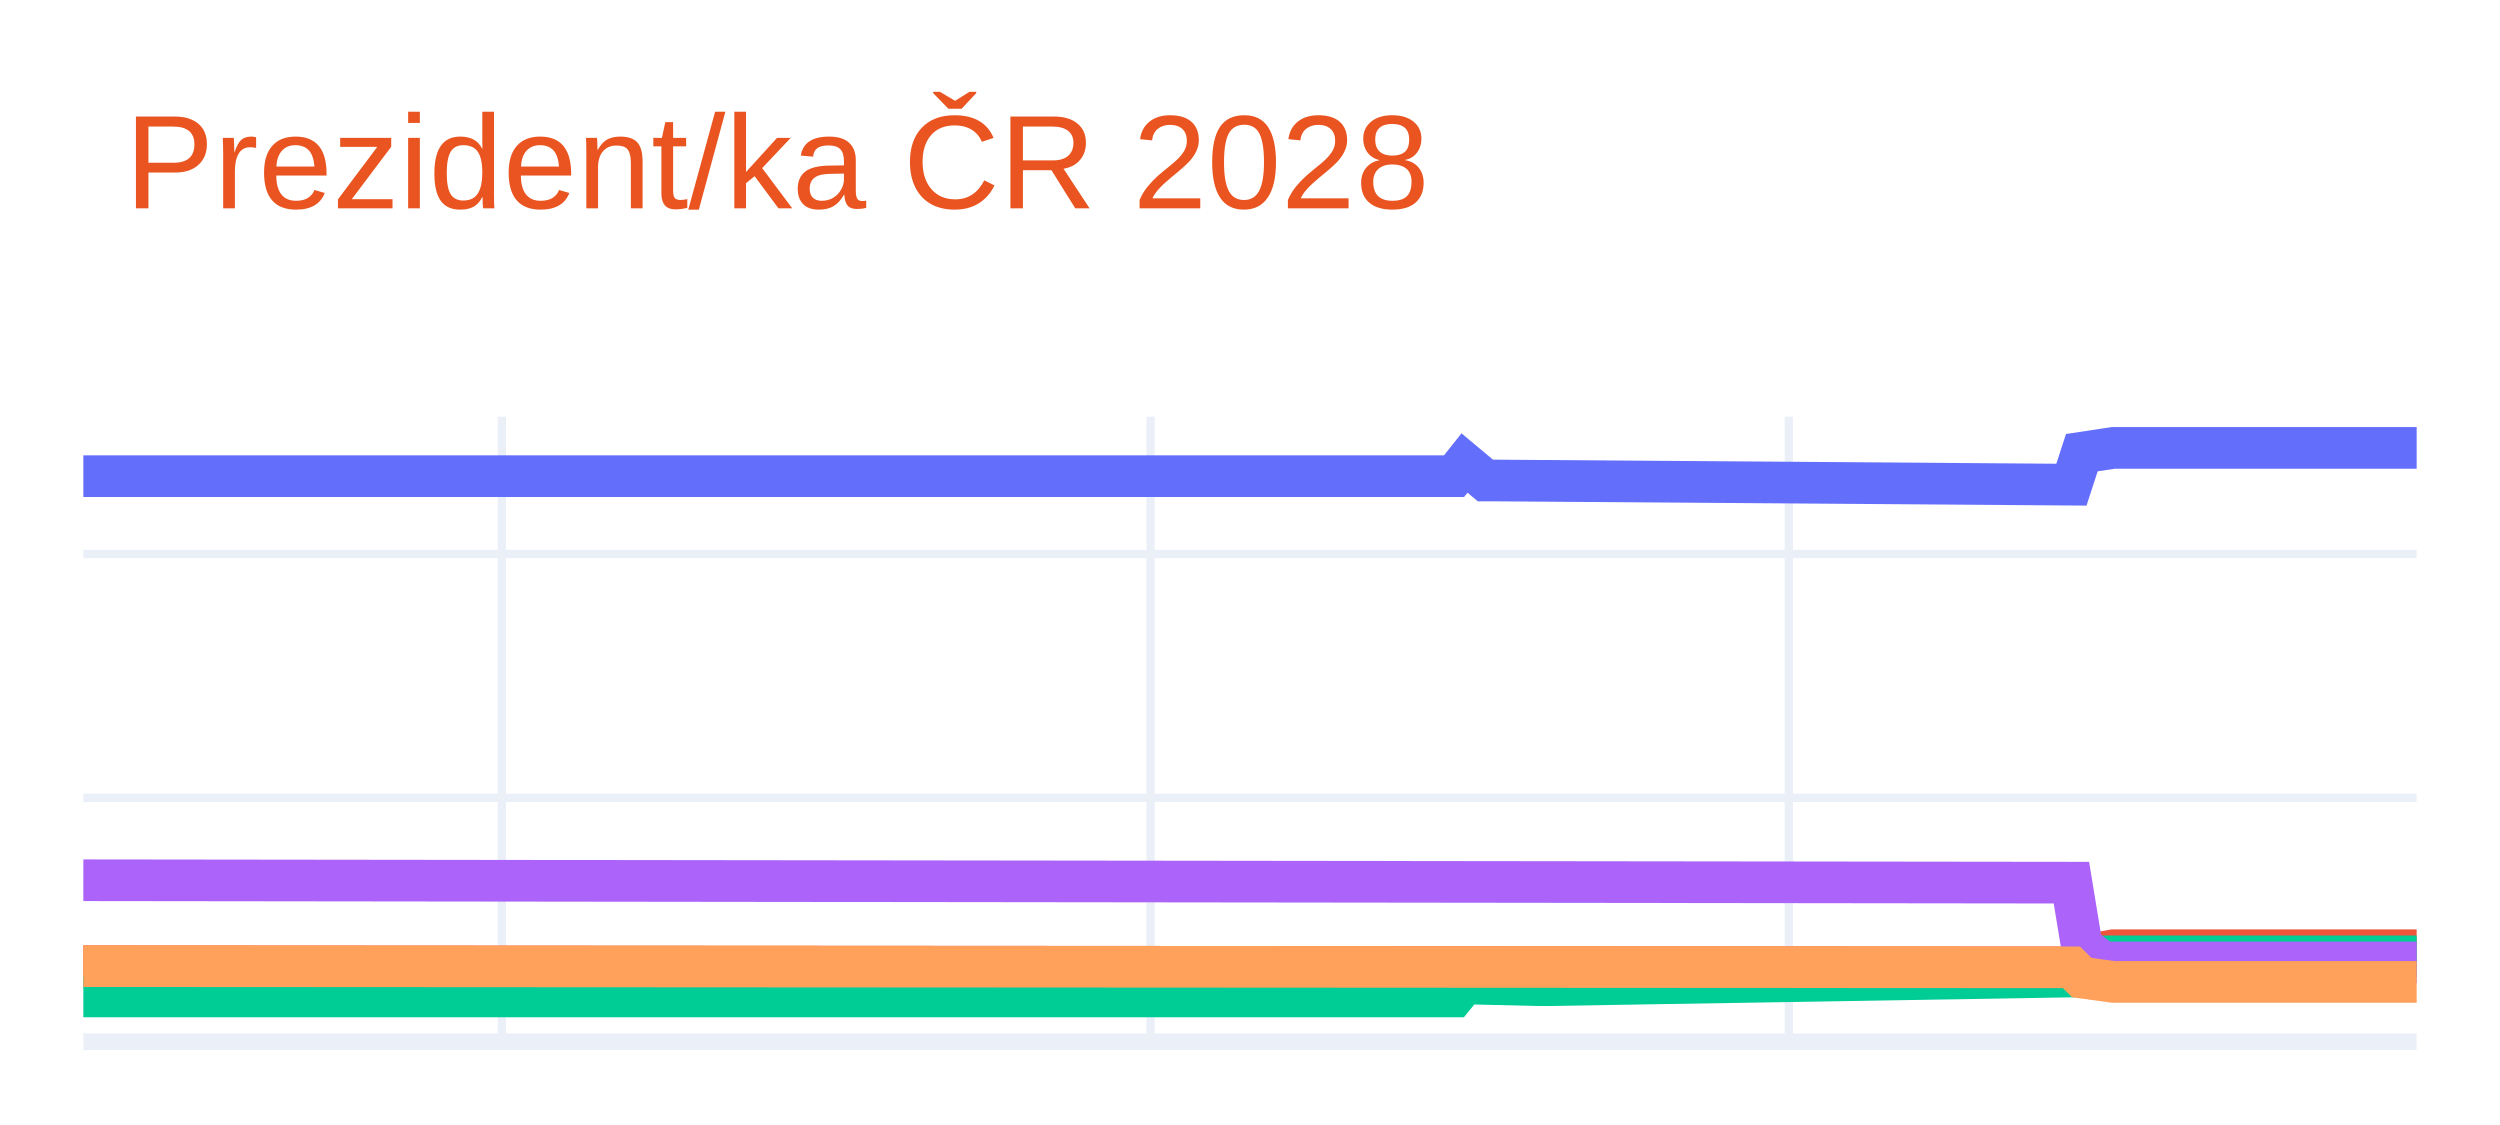
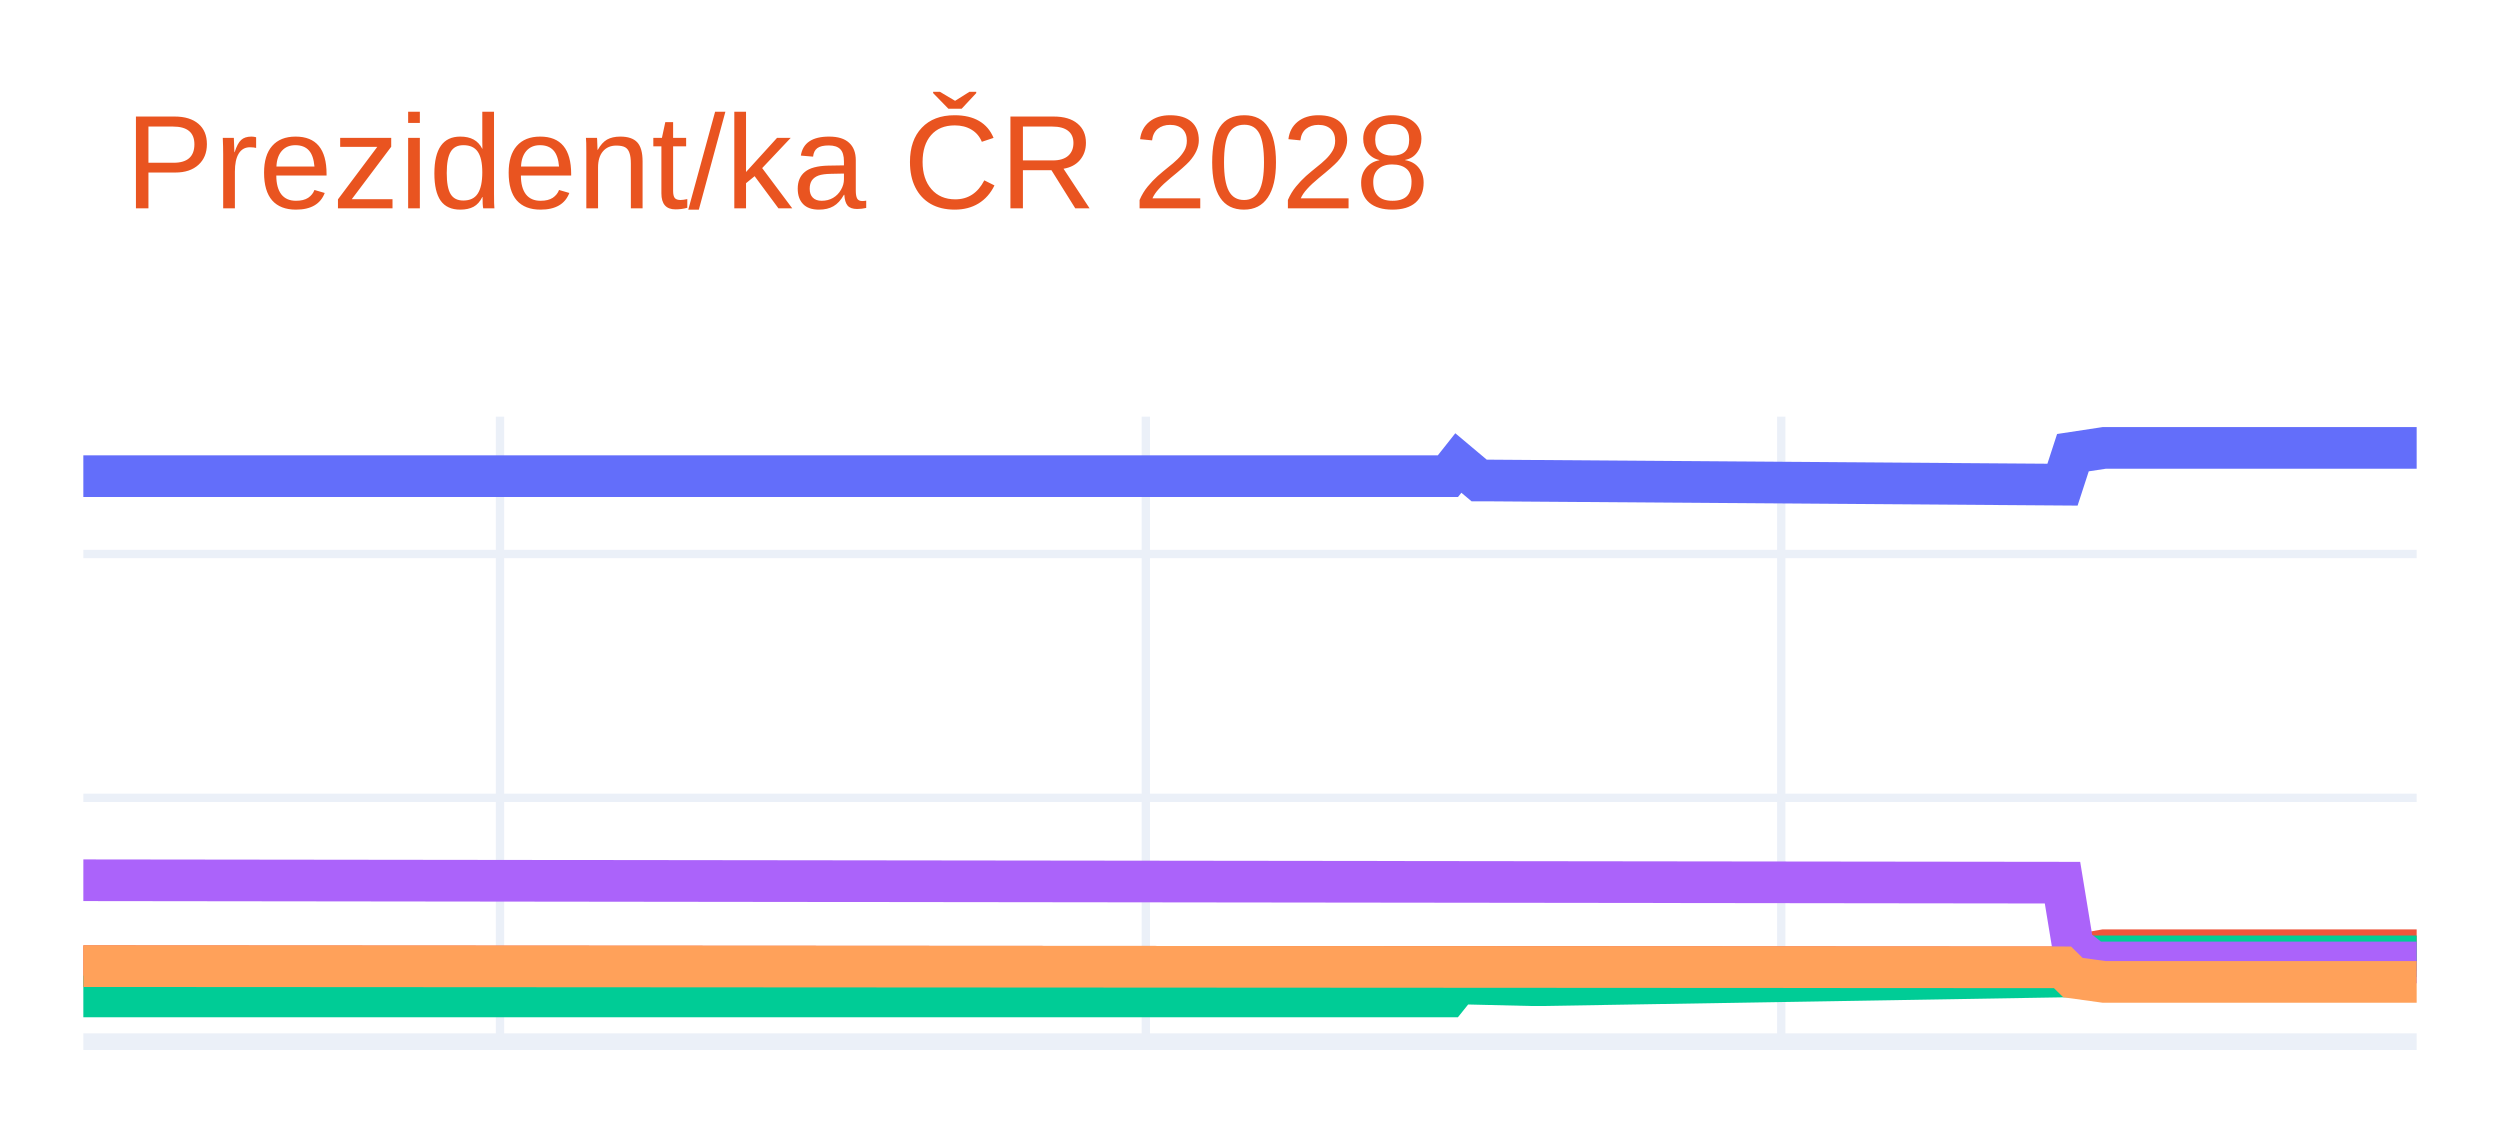
<svg xmlns="http://www.w3.org/2000/svg" class="main-svg" width="300" height="135" style="" viewBox="0 0 300 135">
  <rect x="0" y="0" width="300" height="135" style="fill: rgb(255, 255, 255); fill-opacity: 1;" />
-   <defs id="defs-4d46ac">
+   <defs id="defs-40a318">
    <g class="clips">
-       <clipPath id="clip4d46acxyplot" class="plotclip">
+       <clipPath id="clip40a318xyplot" class="plotclip">
        <rect width="280" height="75" />
      </clipPath>
-       <clipPath class="axesclip" id="clip4d46acx">
+       <clipPath class="axesclip" id="clip40a318x">
        <rect x="10" y="0" width="280" height="135" />
      </clipPath>
-       <clipPath class="axesclip" id="clip4d46acy">
+       <clipPath class="axesclip" id="clip40a318y">
        <rect x="0" y="50" width="300" height="75" />
      </clipPath>
-       <clipPath class="axesclip" id="clip4d46acxy">
+       <clipPath class="axesclip" id="clip40a318xy">
        <rect x="10" y="50" width="280" height="75" />
      </clipPath>
    </g>
    <g class="gradients" />
    <g class="patterns" />
  </defs>
  <g class="bglayer" />
  <g class="layer-below">
    <g class="imagelayer" />
    <g class="shapelayer" />
  </g>
  <g class="cartesianlayer">
    <g class="subplot xy">
      <g class="layer-subplot">
        <g class="shapelayer" />
        <g class="imagelayer" />
      </g>
      <g class="minor-gridlayer">
        <g class="x" />
        <g class="y" />
      </g>
      <g class="gridlayer">
        <g class="x">
-           <path class="xgrid crisp" transform="translate(60.22,0)" d="M0,50v75" style="stroke: rgb(235, 240, 248); stroke-opacity: 1; stroke-width: 1px;" />
-           <path class="xgrid crisp" transform="translate(138.07,0)" d="M0,50v75" style="stroke: rgb(235, 240, 248); stroke-opacity: 1; stroke-width: 1px;" />
-           <path class="xgrid crisp" transform="translate(214.66,0)" d="M0,50v75" style="stroke: rgb(235, 240, 248); stroke-opacity: 1; stroke-width: 1px;" />
+           <path class="xgrid crisp" transform="translate(60,0)" d="M0,50v75" style="stroke: rgb(235, 240, 248); stroke-opacity: 1; stroke-width: 1px;" />
+           <path class="xgrid crisp" transform="translate(137.5,0)" d="M0,50v75" style="stroke: rgb(235, 240, 248); stroke-opacity: 1; stroke-width: 1px;" />
+           <path class="xgrid crisp" transform="translate(213.75,0)" d="M0,50v75" style="stroke: rgb(235, 240, 248); stroke-opacity: 1; stroke-width: 1px;" />
        </g>
        <g class="y">
          <path class="ygrid crisp" transform="translate(0,95.74)" d="M10,0h280" style="stroke: rgb(235, 240, 248); stroke-opacity: 1; stroke-width: 1px;" />
          <path class="ygrid crisp" transform="translate(0,66.48)" d="M10,0h280" style="stroke: rgb(235, 240, 248); stroke-opacity: 1; stroke-width: 1px;" />
        </g>
      </g>
      <g class="zerolinelayer">
        <path class="yzl zl crisp" transform="translate(0,125)" d="M10,0h280" style="stroke: rgb(235, 240, 248); stroke-opacity: 1; stroke-width: 2px;" />
      </g>
      <path class="xlines-below" />
      <path class="ylines-below" />
      <g class="overlines-below" />
      <g class="xaxislayer-below" />
      <g class="yaxislayer-below" />
      <g class="overaxes-below" />
-       <g class="plot" transform="translate(10,50)" clip-path="url(#clip4d46acxyplot)">
+       <g class="plot" transform="translate(10,50)" clip-path="url(#clip40a318xyplot)">
        <g class="scatterlayer mlayer">
-           <g class="trace scatter tracea0c2b9" style="stroke-miterlimit: 2; opacity: 1;">
+           <g class="trace scatter trace3faa56" style="stroke-miterlimit: 2; opacity: 1;">
            <g class="fills" />
            <g class="errorbars" />
            <g class="lines">
-               <path class="js-line" d="M0,7.14L164.48,7.14L165.74,5.56L168.25,7.66L169.51,7.66L238.57,8.16L239.82,4.32L243.59,3.75L244.84,3.75L280,3.75" style="vector-effect: none; fill: none; stroke: rgb(99, 110, 250); stroke-opacity: 1; stroke-width: 5px; opacity: 1;" />
+               <path class="js-line" d="M0,7.14L163.75,7.14L165,5.56L167.5,7.66L168.75,7.66L237.5,8.16L238.75,4.32L242.5,3.75L243.75,3.75L280,3.75" style="vector-effect: none; fill: none; stroke: rgb(99, 110, 250); stroke-opacity: 1; stroke-width: 5px; opacity: 1;" />
            </g>
            <g class="points" />
            <g class="text" />
          </g>
-           <g class="trace scatter tracef909a3" style="stroke-miterlimit: 2; opacity: 1;">
+           <g class="trace scatter traceb512ad" style="stroke-miterlimit: 2; opacity: 1;">
            <g class="fills" />
            <g class="errorbars" />
            <g class="lines">
-               <path class="js-line" d="M0,65.94L238.57,66.08L239.82,64.69L243.59,64.03L244.84,64.03L280,64.03" style="vector-effect: none; fill: none; stroke: rgb(239, 85, 59); stroke-opacity: 1; stroke-width: 5px; opacity: 1;" />
+               <path class="js-line" d="M0,65.94L237.5,66.08L238.75,64.69L242.5,64.03L243.75,64.03L280,64.03" style="vector-effect: none; fill: none; stroke: rgb(239, 85, 59); stroke-opacity: 1; stroke-width: 5px; opacity: 1;" />
            </g>
            <g class="points" />
            <g class="text" />
          </g>
-           <g class="trace scatter tracef57ed1" style="stroke-miterlimit: 2; opacity: 1;">
+           <g class="trace scatter trace95b92e" style="stroke-miterlimit: 2; opacity: 1;">
            <g class="fills" />
            <g class="errorbars" />
            <g class="lines">
-               <path class="js-line" d="M0,69.57L164.48,69.57L165.74,68.01L174.53,68.22L175.78,68.22L238.57,67.18L239.82,65.57L242.33,64.76L243.59,64.76L280,64.76" style="vector-effect: none; fill: none; stroke: rgb(0, 204, 150); stroke-opacity: 1; stroke-width: 5px; opacity: 1;" />
+               <path class="js-line" d="M0,69.57L163.75,69.57L165,68.01L173.75,68.22L175,68.22L237.5,67.18L238.75,65.57L241.25,64.76L242.5,64.76L280,64.76" style="vector-effect: none; fill: none; stroke: rgb(0, 204, 150); stroke-opacity: 1; stroke-width: 5px; opacity: 1;" />
            </g>
            <g class="points" />
            <g class="text" />
          </g>
-           <g class="trace scatter tracea0ae86" style="stroke-miterlimit: 2; opacity: 1;">
+           <g class="trace scatter trace02d128" style="stroke-miterlimit: 2; opacity: 1;">
            <g class="fills" />
            <g class="errorbars" />
            <g class="lines">
-               <path class="js-line" d="M0,55.63L238.57,55.92L239.82,63.53L242.33,65.49L243.59,65.49L280,65.49" style="vector-effect: none; fill: none; stroke: rgb(171, 99, 250); stroke-opacity: 1; stroke-width: 5px; opacity: 1;" />
+               <path class="js-line" d="M0,55.63L237.5,55.92L238.75,63.53L241.25,65.49L242.5,65.49L280,65.49" style="vector-effect: none; fill: none; stroke: rgb(171, 99, 250); stroke-opacity: 1; stroke-width: 5px; opacity: 1;" />
            </g>
            <g class="points" />
            <g class="text" />
          </g>
-           <g class="trace scatter trace32dcec" style="stroke-miterlimit: 2; opacity: 1;">
+           <g class="trace scatter traced65528" style="stroke-miterlimit: 2; opacity: 1;">
            <g class="fills" />
            <g class="errorbars" />
            <g class="lines">
-               <path class="js-line" d="M0,65.94L238.57,66.08L239.82,67.31L243.59,67.83L244.84,67.83L280,67.83" style="vector-effect: none; fill: none; stroke: rgb(255, 161, 90); stroke-opacity: 1; stroke-width: 5px; opacity: 1;" />
+               <path class="js-line" d="M0,65.94L237.5,66.08L238.75,67.31L242.5,67.83L243.75,67.83L280,67.83" style="vector-effect: none; fill: none; stroke: rgb(255, 161, 90); stroke-opacity: 1; stroke-width: 5px; opacity: 1;" />
            </g>
            <g class="points" />
            <g class="text" />
          </g>
        </g>
      </g>
      <g class="overplot" />
      <path class="xlines-above crisp" d="M0,0" style="fill: none;" />
      <path class="ylines-above crisp" d="M0,0" style="fill: none;" />
      <g class="overlines-above" />
      <g class="xaxislayer-above" />
      <g class="yaxislayer-above" />
      <g class="overaxes-above" />
    </g>
  </g>
  <g class="polarlayer" />
  <g class="smithlayer" />
  <g class="ternarylayer" />
  <g class="geolayer" />
  <g class="funnelarealayer" />
  <g class="pielayer" />
  <g class="iciclelayer" />
  <g class="treemaplayer" />
  <g class="sunburstlayer" />
  <g class="glimages" />
-   <defs id="topdefs-4d46ac">
+   <defs id="topdefs-40a318">
    <g class="clips" />
  </defs>
  <g class="layer-above">
    <g class="imagelayer" />
    <g class="shapelayer" />
  </g>
  <g class="infolayer">
    <g class="g-gtitle">
      <text class="gtitle" x="15" y="25" text-anchor="start" dy="0em" style="font-family: Ubuntu, verdana, arial, sans-serif; font-size: 16px; fill: rgb(233, 84, 32); opacity: 1; font-weight: normal; white-space: pre;">Prezident/ka ČR 2028</text>
    </g>
    <g class="g-xtitle" />
    <g class="g-ytitle" />
  </g>
</svg>
